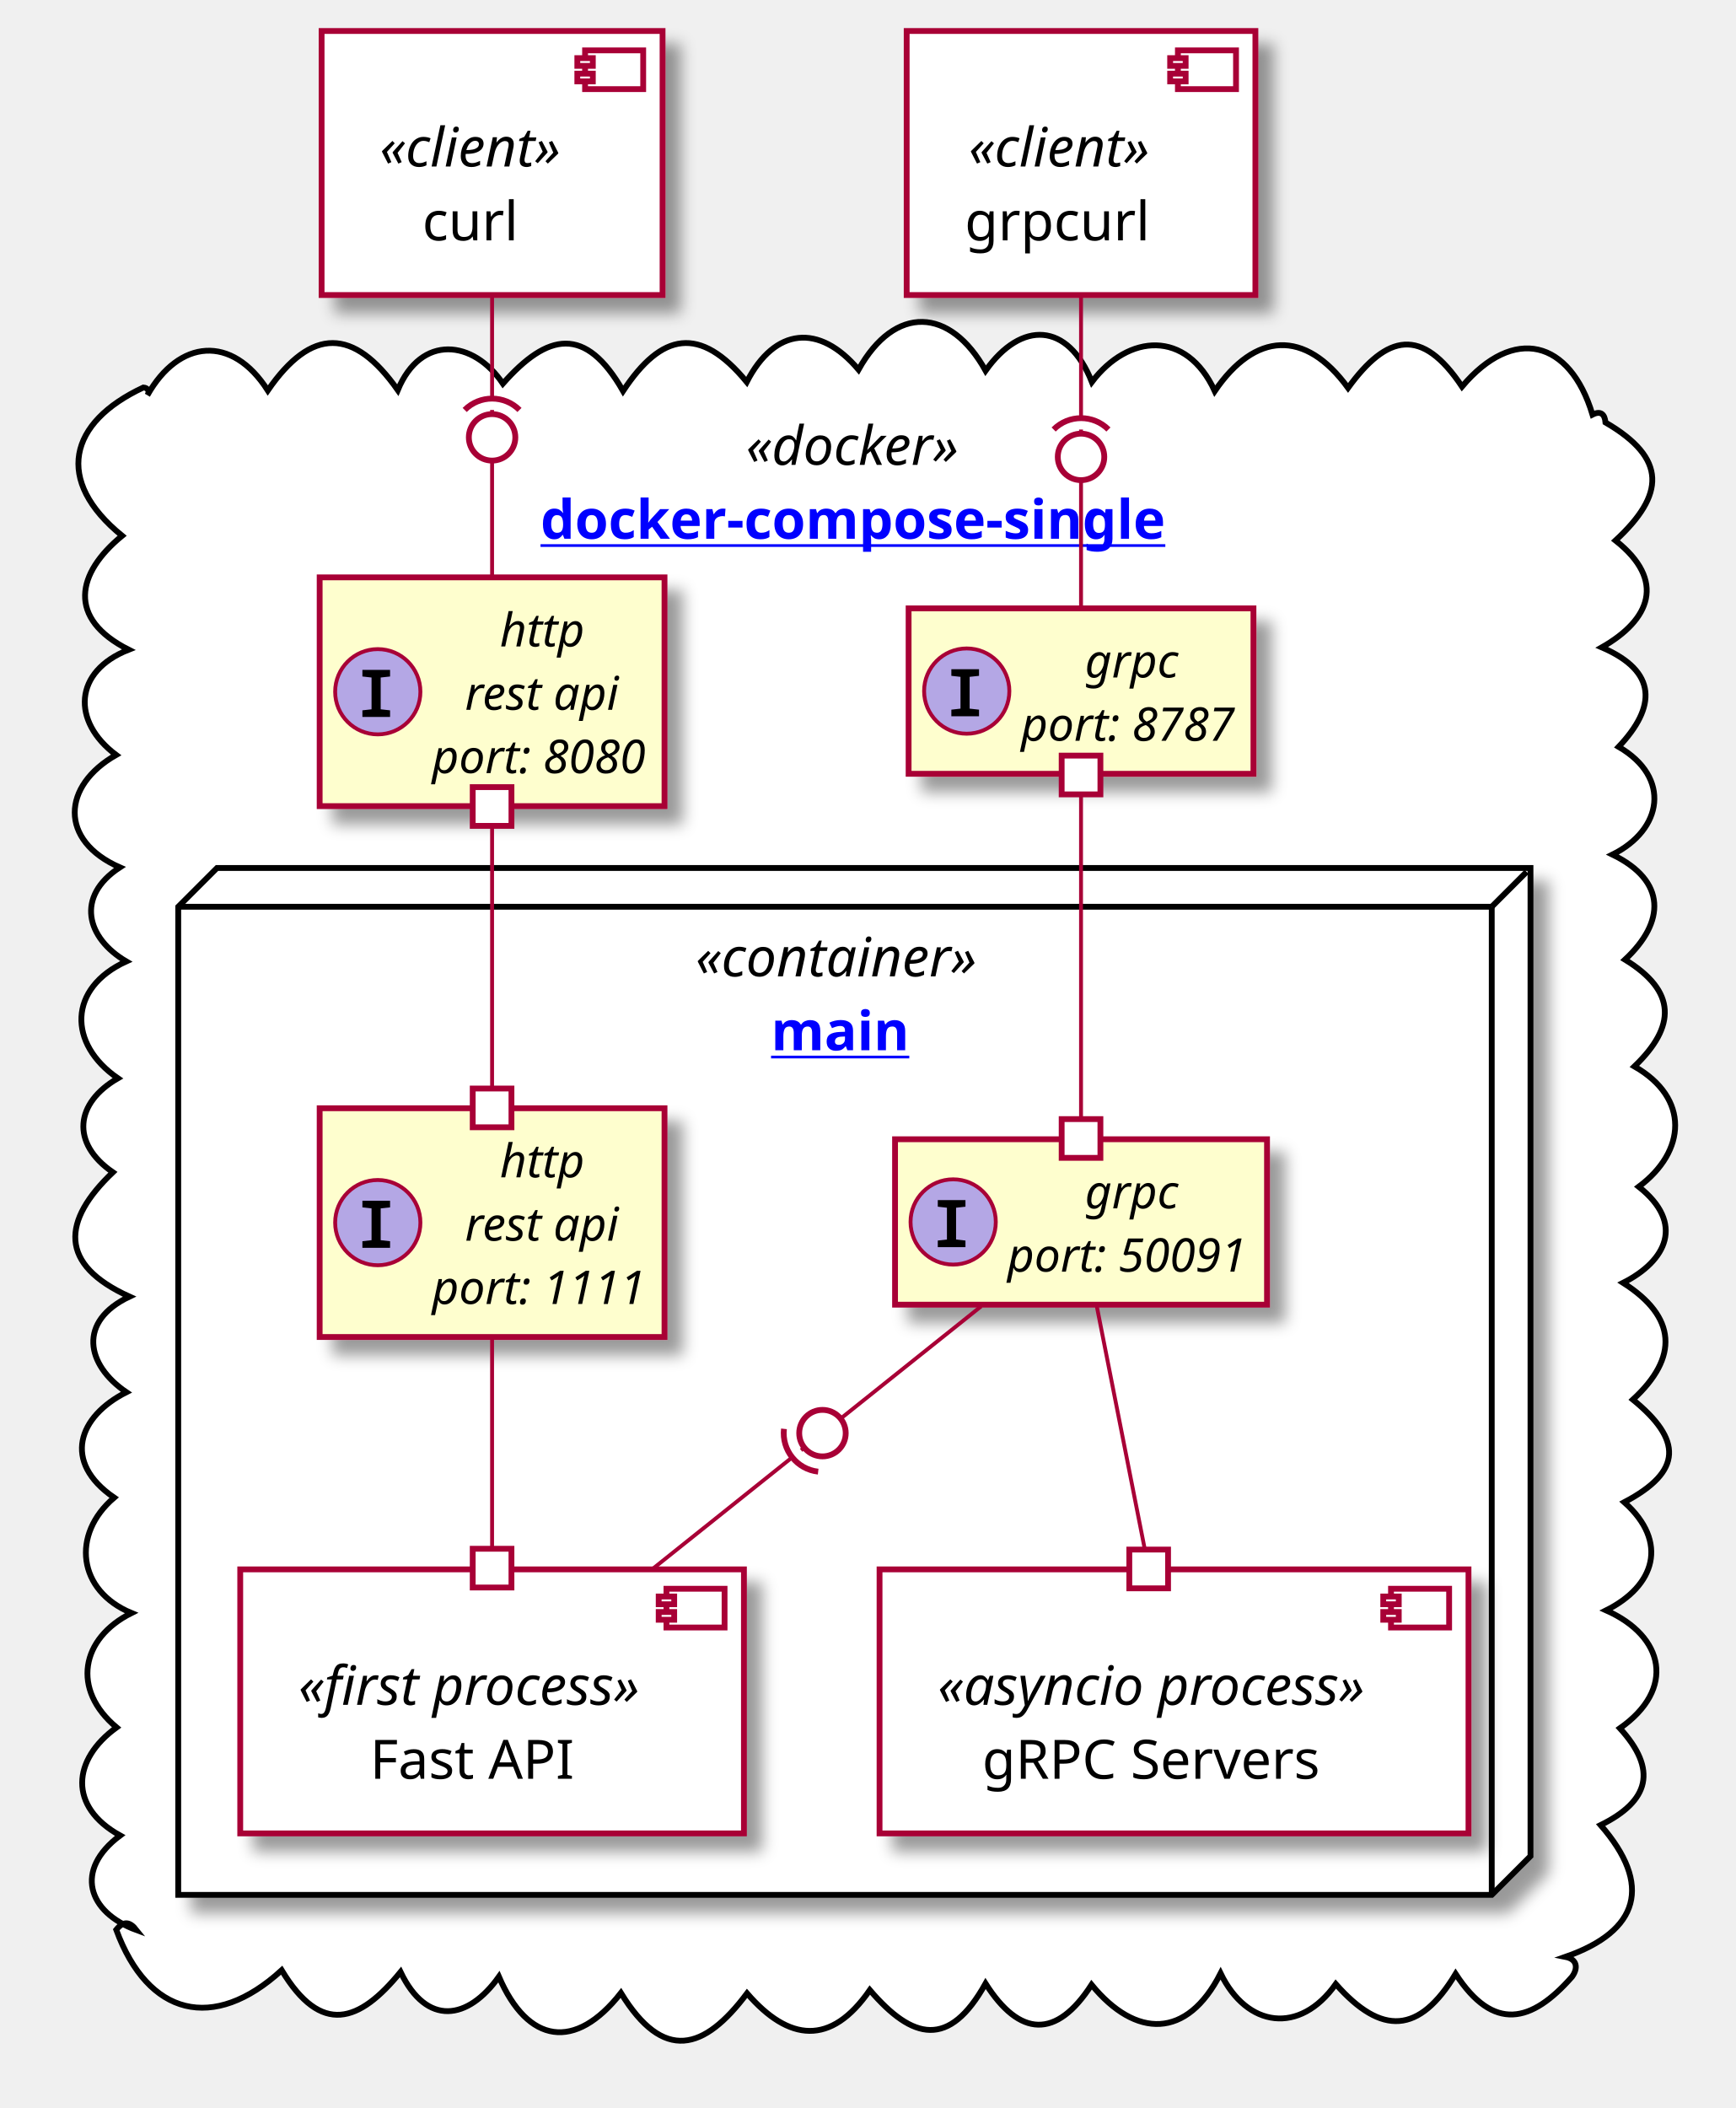
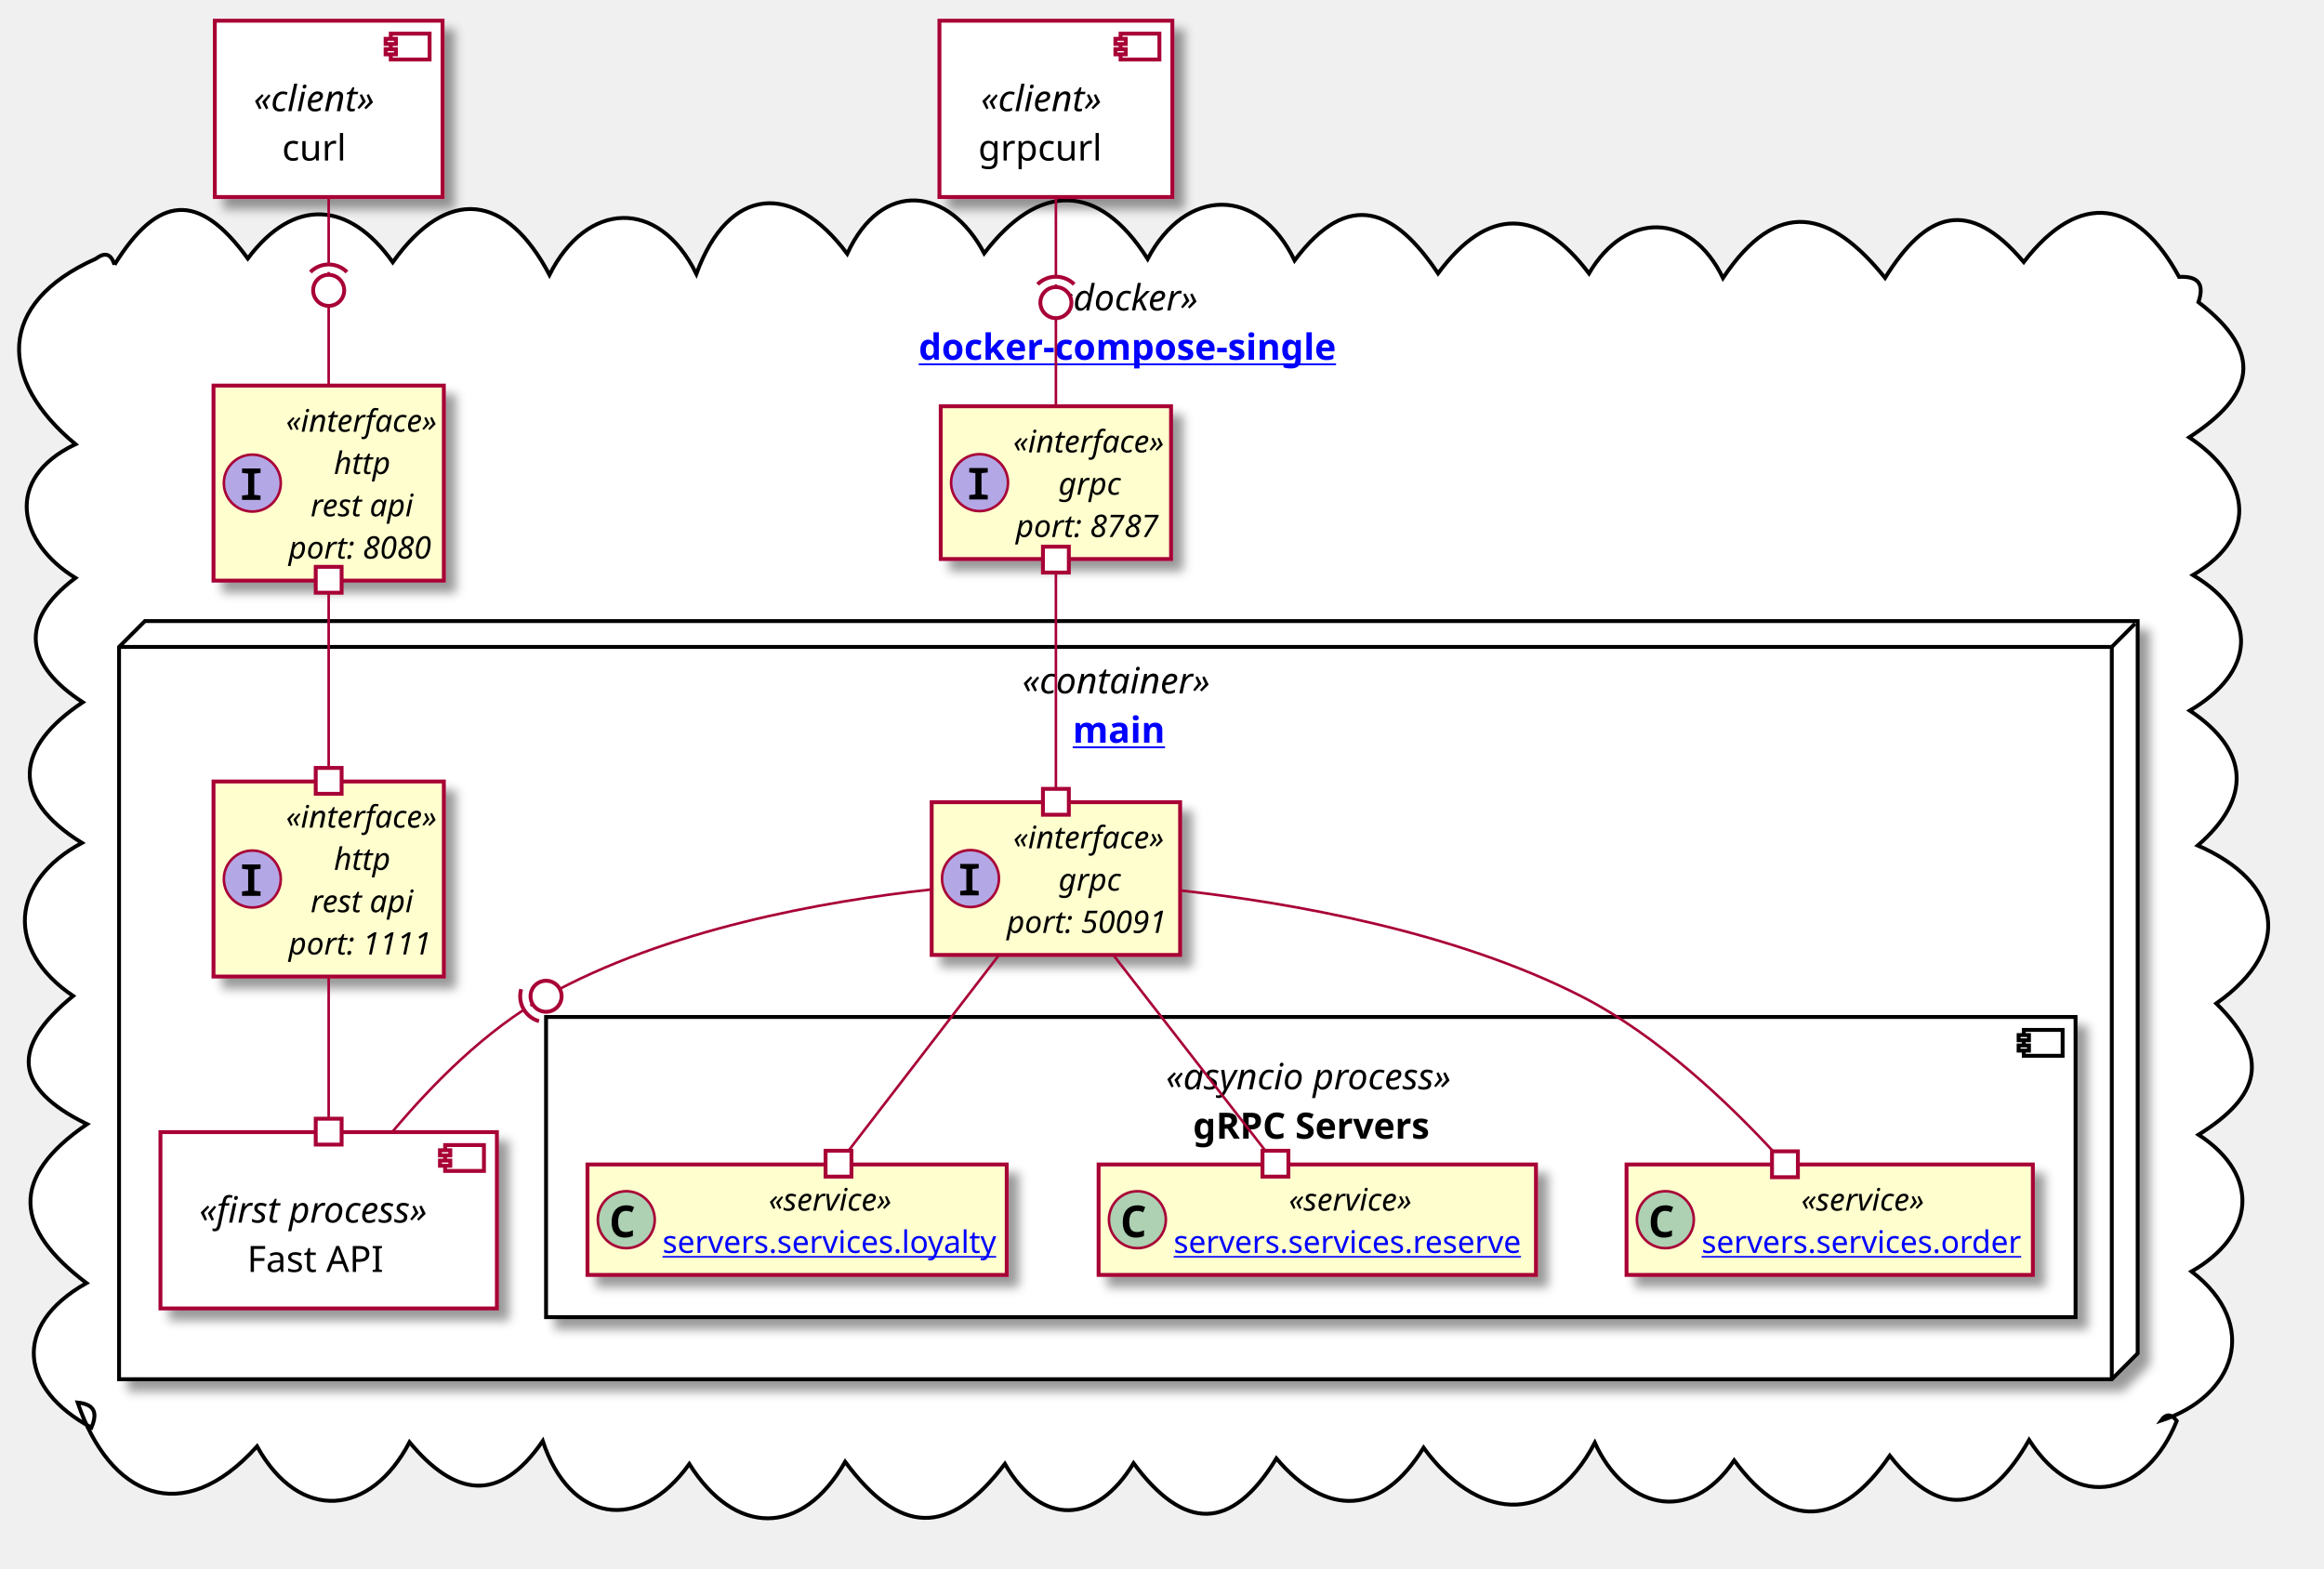
- <svg xmlns="http://www.w3.org/2000/svg" xmlns:xlink="http://www.w3.org/1999/xlink" contentScriptType="application/ecmascript" contentStyleType="text/css" height="544px" preserveAspectRatio="none" style="width:448px;height:544px;" version="1.1" viewBox="0 0 448 544" width="448px" zoomAndPan="magnify">
+ <svg xmlns="http://www.w3.org/2000/svg" xmlns:xlink="http://www.w3.org/1999/xlink" contentScriptType="application/ecmascript" contentStyleType="text/css" height="606px" preserveAspectRatio="none" style="width:898px;height:606px;" version="1.1" viewBox="0 0 898 606" width="898px" zoomAndPan="magnify">
  <defs>
-     <filter height="300%" id="ficlbig10p3bn" width="300%" x="-1" y="-1">
+     <filter height="300%" id="f169q768n3nxo" width="300%" x="-1" y="-1">
      <feGaussianBlur result="blurOut" stdDeviation="2.0" />
      <feColorMatrix in="blurOut" result="blurOut2" type="matrix" values="0 0 0 0 0 0 0 0 0 0 0 0 0 0 0 0 0 0 .4 0" />
      <feOffset dx="4.0" dy="4.0" in="blurOut2" result="blurOut3" />
      <feBlend in="SourceGraphic" in2="blurOut3" mode="normal" />
    </filter>
  </defs>
  <g>
-     <path d="M38.043,101.988 C46.159,87.57 59.861,86.235 69.117,100.764 C80.395,84.398 91.297,84.524 102.664,100.672 C108.675,86.162 122.186,87.696 129.791,98.998 C141.355,85.903 151.096,83.913 160.806,100.909 C170.74,85.854 180.62,83.872 192.726,98.58 C199.966,84.491 211.453,83.397 221.575,95.392 C230.971,78.591 245.243,79.238 254.371,95.656 C263.574,82.681 275.628,83.077 281.797,98.578 C291.211,86.151 306.201,85.005 313.514,100.928 C323.875,85.712 336.824,84.834 347.916,100.103 C357.939,86.287 366.968,84.231 377.325,99.768 C390.666,83.959 405.193,87.721 411,107 C413.125,105.916 414.172,106.891 414.358,109.024 C430.393,118.345 429.65,127.726 416.937,139.481 C430.108,149.86 425.862,159.974 413.399,167.064 C427.815,173.271 427.486,182.429 417.751,192.731 C431.41,200.674 429.071,214.119 416.156,220.538 C430.152,227.347 429.818,237.924 419.388,247.646 C432.772,255.84 432.561,264.884 421.82,275.205 C436.128,283.382 435.192,297.12 422.939,306.254 C434.877,315.702 430.122,325.375 418.899,331.05 C432.719,339.827 433.316,350.257 421.426,361.19 C434.096,371.517 434.403,379.676 419.206,387.666 C430.781,397.983 427.059,409.305 414.523,415.577 C429.591,422.279 432.531,435.858 418.075,446.005 C427.819,456.69 425.724,464.76 413.099,470.99 C426.505,486.382 423.142,498.316 404,505 C407.113,505.605 407.307,507.941 405.727,510.127 C395.275,522.035 385.471,524.431 375.678,509.391 C366.301,524.923 356.578,525.413 344.748,512.013 C335.447,525.163 321.794,523.266 315.02,509.248 C306.368,526.263 293.097,526.065 281.72,512.186 C272.62,526.26 263.145,525.714 254.361,511.876 C244.974,528.684 235.551,526.467 224.491,513.558 C214.454,528.082 203.562,526.863 192.802,514.407 C181.737,529.18 171.217,532.237 160.252,514.307 C148.482,529.335 136.216,527.438 128.761,510.108 C120.782,521.341 110.146,523.01 103.379,508.894 C92.736,521.952 82.899,525.386 72.699,508.441 C55.136,524.502 38.184,520.293 30,498 C31.853,495.678 33.465,495.839 35.234,498.096 C22.609,493.46 19.092,482.557 31.012,473.677 C17.536,466.235 18.653,454.05 30.092,445.788 C18.382,436.024 20.856,422.798 33.939,416.264 C20.06,410.52 18.299,395.988 29.463,386.48 C15.957,377.228 20.248,365.522 32.624,359.277 C22.154,352.183 20.049,340.934 33.423,334.612 C15.063,326.296 15.98,315.048 29.134,302.521 C18.171,295 19.41,284.612 30.43,278.264 C17.494,269.375 17.543,254.989 32.59,248.104 C22.308,242.076 19.425,231.355 30.935,223.84 C15.127,216.877 16.003,202.771 29.976,194.823 C18.419,186.171 18.992,173.239 33.214,167.661 C17.225,159.59 19.736,147.935 31.517,138.262 C13.958,123.973 17.718,109.01 37,100 C38.169,100.067 38.679,100.973 38.043,101.988 " fill="#FFFFFF" style="stroke: #000000; stroke-width: 1.5;" />
-     <text fill="#000000" font-family="sans-serif" font-size="14" font-style="italic" lengthAdjust="spacingAndGlyphs" textLength="56" x="192.5" y="119.966">«docker»</text>
+     <path d="M44.245,102.294 C60.94,75.489 76.595,73.56 95.75,99.91 C113.675,76.005 135.061,77.828 151.768,101.349 C173.083,71.511 195.913,75.007 212.321,106.216 C226.571,77.807 254.46,76.088 269.078,105.856 C281.599,71.647 306.553,70.158 327.369,98.072 C340.726,69.024 366.765,72.214 380.298,97.902 C401.298,70.395 424.428,70.106 443.462,100.062 C458.019,72.407 486.26,71.658 500.23,100.651 C521.361,72.463 539.294,81.192 555.674,105.655 C574.896,79.692 594.777,80.198 613.994,105.662 C628.109,81.555 653.369,81.666 665.766,107.445 C686.804,75.96 707.311,81.208 728.401,107.388 C744.161,82.173 760.422,75.783 781.977,101.264 C803.707,73.18 825.809,77.125 842,107 C849.336,106.644 851.894,109.645 849.489,116.762 C875.244,136.517 870.898,152.732 845.914,169.014 C868.217,183.839 874.423,206.059 847.373,222.237 C873.68,237.957 870.946,260.089 846.14,274.607 C869.393,290.074 870.07,308.667 849.215,326.736 C881.462,340.748 886.605,366.445 856.378,387.786 C877.692,408.713 873.348,423.663 849.533,438.497 C874.225,454.653 870.749,477.694 846.82,491.354 C873.747,511.969 863.555,539.761 835,549 C837.054,546.071 839.154,546.499 841.102,549.116 C829.757,577.355 802.776,585.534 784.045,556.47 C769.144,582.639 751.084,589.262 730.22,562.537 C711.482,589.785 690.507,592.107 670.099,564.362 C652.506,590.202 627.421,582.218 616.248,557.522 C598.268,591.725 569.852,586.472 550.079,559.461 C534,585.474 512.852,586.754 493.2,563.595 C475.697,592.157 457.35,591.484 438.018,565.443 C423.946,588.636 402.61,590.567 388.297,565.692 C366.553,594.21 347.584,593.12 326.571,564.897 C309.87,594.102 283.865,593.648 266.361,565.745 C246.839,592.921 220.065,588.175 209.721,556.859 C192.843,581.476 175.521,578.076 158.233,557.323 C143.323,585.885 115.835,588.612 99.326,558.941 C70.317,591.086 42.341,578.063 30,542 C36.626,542.691 37.743,546.001 35.33,551.673 C8.026,537.018 4.013,512.426 33.421,495.832 C5.716,474.903 3.318,455.133 33.647,434.418 C5.079,420.442 4.056,404.606 28.248,384.881 C1.783,366.924 4.022,340.578 31.653,325.735 C3.373,308.148 6.108,288.636 31.982,271.376 C10.05,257.087 6.62,240.241 29.156,223.337 C7.265,209.902 0.993,185.09 29.168,171.667 C-0.696,146.926 -1.564,117.263 37,100 C40.581,97.355 42.859,98.007 44.245,102.294 " fill="#FFFFFF" style="stroke: #000000; stroke-width: 1.5;" />
+     <text fill="#000000" font-family="sans-serif" font-size="14" font-style="italic" lengthAdjust="spacingAndGlyphs" textLength="56" x="408" y="119.966">«docker»</text>
    <a href="https://github.com/arootcom/grpc-fastapi/blob/day1/docker-compose-singl.yaml" target="_top" title="https://github.com/arootcom/grpc-fastapi/blob/day1/docker-compose-singl.yaml" xlink:actuate="onRequest" xlink:href="https://github.com/arootcom/grpc-fastapi/blob/day1/docker-compose-singl.yaml" xlink:show="new" xlink:title="https://github.com/arootcom/grpc-fastapi/blob/day1/docker-compose-singl.yaml" xlink:type="simple">
-       <text fill="#0000FF" font-family="sans-serif" font-size="14" font-weight="bold" lengthAdjust="spacingAndGlyphs" text-decoration="underline" textLength="162" x="139.5" y="139.034">docker-compose-single</text>
+       <text fill="#0000FF" font-family="sans-serif" font-size="14" font-weight="bold" lengthAdjust="spacingAndGlyphs" text-decoration="underline" textLength="162" x="355" y="139.034">docker-compose-single</text>
    </a>
-     <polygon fill="#FFFFFF" filter="url(#ficlbig10p3bn)" points="46,234,56,224,395,224,395,479,385,489,46,489,46,234" style="stroke: #000000; stroke-width: 1.5;" />
-     <line style="stroke: #000000; stroke-width: 1.5;" x1="385" x2="394" y1="234" y2="225" />
-     <line style="stroke: #000000; stroke-width: 1.5;" x1="46" x2="385" y1="234" y2="234" />
-     <line style="stroke: #000000; stroke-width: 1.5;" x1="385" x2="385" y1="234" y2="489" />
-     <text fill="#000000" font-family="sans-serif" font-size="14" font-style="italic" lengthAdjust="spacingAndGlyphs" textLength="74" x="179.5" y="251.966">«container»</text>
+     <polygon fill="#FFFFFF" filter="url(#f169q768n3nxo)" points="46,250,56,240,826,240,826,523,816,533,46,533,46,250" style="stroke: #000000; stroke-width: 1.5;" />
+     <line style="stroke: #000000; stroke-width: 1.5;" x1="816" x2="825" y1="250" y2="241" />
+     <line style="stroke: #000000; stroke-width: 1.5;" x1="46" x2="816" y1="250" y2="250" />
+     <line style="stroke: #000000; stroke-width: 1.5;" x1="816" x2="816" y1="250" y2="533" />
+     <text fill="#000000" font-family="sans-serif" font-size="14" font-style="italic" lengthAdjust="spacingAndGlyphs" textLength="74" x="395" y="267.966">«container»</text>
    <a href="https://github.com/arootcom/grpc-fastapi/blob/day1/app/main.py" target="_top" title="https://github.com/arootcom/grpc-fastapi/blob/day1/app/main.py" xlink:actuate="onRequest" xlink:href="https://github.com/arootcom/grpc-fastapi/blob/day1/app/main.py" xlink:show="new" xlink:title="https://github.com/arootcom/grpc-fastapi/blob/day1/app/main.py" xlink:type="simple">
-       <text fill="#0000FF" font-family="sans-serif" font-size="14" font-weight="bold" lengthAdjust="spacingAndGlyphs" text-decoration="underline" textLength="35" x="199" y="271.034">main</text>
+       <text fill="#0000FF" font-family="sans-serif" font-size="14" font-weight="bold" lengthAdjust="spacingAndGlyphs" text-decoration="underline" textLength="35" x="414.5" y="287.034">main</text>
    </a>
-     <rect fill="#FFFFFF" filter="url(#ficlbig10p3bn)" height="68.136" style="stroke: #A80036; stroke-width: 1.5;" width="88" x="83" y="8" />
+     <rect fill="#FFFFFF" filter="url(#f169q768n3nxo)" height="116" style="stroke: #000000; stroke-width: 1.5;" width="591" x="211" y="393" />
+     <rect fill="#FFFFFF" height="10" style="stroke: #000000; stroke-width: 1.5;" width="15" x="782" y="398" />
+     <rect fill="#FFFFFF" height="2" style="stroke: #000000; stroke-width: 1.5;" width="4" x="780" y="400" />
+     <rect fill="#FFFFFF" height="2" style="stroke: #000000; stroke-width: 1.5;" width="4" x="780" y="404" />
+     <text fill="#000000" font-family="sans-serif" font-size="14" font-style="italic" lengthAdjust="spacingAndGlyphs" textLength="112" x="450.5" y="420.966">«asyncio process»</text>
+     <text fill="#000000" font-family="sans-serif" font-size="14" font-weight="bold" lengthAdjust="spacingAndGlyphs" textLength="91" x="461" y="440.034">gRPC Servers</text>
+     <rect fill="#FFFFFF" filter="url(#f169q768n3nxo)" height="68.136" style="stroke: #A80036; stroke-width: 1.5;" width="88" x="83" y="8" />
    <rect fill="#FFFFFF" height="10" style="stroke: #A80036; stroke-width: 1.5;" width="15" x="151" y="13" />
    <rect fill="#FFFFFF" height="2" style="stroke: #A80036; stroke-width: 1.5;" width="4" x="149" y="15" />
    <rect fill="#FFFFFF" height="2" style="stroke: #A80036; stroke-width: 1.5;" width="4" x="149" y="19" />
    <text fill="#000000" font-family="sans-serif" font-size="14" font-style="italic" lengthAdjust="spacingAndGlyphs" textLength="48" x="98" y="42.966">«client»</text>
    <text fill="#000000" font-family="sans-serif" font-size="14" lengthAdjust="spacingAndGlyphs" textLength="26" x="109" y="62.034">curl</text>
-     <rect fill="#FFFFFF" filter="url(#ficlbig10p3bn)" height="68.136" style="stroke: #A80036; stroke-width: 1.5;" width="90" x="234" y="8" />
-     <rect fill="#FFFFFF" height="10" style="stroke: #A80036; stroke-width: 1.5;" width="15" x="304" y="13" />
-     <rect fill="#FFFFFF" height="2" style="stroke: #A80036; stroke-width: 1.5;" width="4" x="302" y="15" />
-     <rect fill="#FFFFFF" height="2" style="stroke: #A80036; stroke-width: 1.5;" width="4" x="302" y="19" />
-     <text fill="#000000" font-family="sans-serif" font-size="14" font-style="italic" lengthAdjust="spacingAndGlyphs" textLength="48" x="250" y="42.966">«client»</text>
-     <text fill="#000000" font-family="sans-serif" font-size="14" lengthAdjust="spacingAndGlyphs" textLength="50" x="249" y="62.034">grpcurl</text>
-     <rect fill="#FEFECE" filter="url(#ficlbig10p3bn)" height="59.032" id="local_http" style="stroke: #A80036; stroke-width: 1.5;" width="89" x="82.5" y="149" />
-     <ellipse cx="97.5" cy="178.516" fill="#B4A7E5" rx="11" ry="11" style="stroke: #A80036; stroke-width: 1.0;" />
-     <path d="M93.531,185.016 L93.531,183.313 L95.891,183.047 L95.891,174.844 L93.531,174.579 L93.531,172.875 L100.672,172.875 L100.672,174.579 L98.25,174.844 L98.25,183.047 L100.672,183.313 L100.672,185.016 L93.531,185.016 Z " />
-     <text fill="#000000" font-family="sans-serif" font-size="12" font-style="italic" lengthAdjust="spacingAndGlyphs" textLength="22" x="129" y="166.828">http</text>
-     <text fill="#000000" font-family="sans-serif" font-size="12" font-style="italic" lengthAdjust="spacingAndGlyphs" textLength="40" x="120" y="183.172">rest api</text>
-     <text fill="#000000" font-family="sans-serif" font-size="12" font-style="italic" lengthAdjust="spacingAndGlyphs" textLength="57" x="111.5" y="199.516">port: 8080</text>
-     <rect fill="#FEFECE" filter="url(#ficlbig10p3bn)" height="42.688" id="local_grpc" style="stroke: #A80036; stroke-width: 1.5;" width="89" x="234.5" y="157" />
-     <ellipse cx="249.5" cy="178.344" fill="#B4A7E5" rx="11" ry="11" style="stroke: #A80036; stroke-width: 1.0;" />
-     <path d="M245.531,184.844 L245.531,183.141 L247.891,182.875 L247.891,174.672 L245.531,174.407 L245.531,172.703 L252.672,172.703 L252.672,174.407 L250.25,174.672 L250.25,182.875 L252.672,183.141 L252.672,184.844 L245.531,184.844 Z " />
-     <text fill="#000000" font-family="sans-serif" font-size="12" font-style="italic" lengthAdjust="spacingAndGlyphs" textLength="24" x="280" y="174.828">grpc</text>
-     <text fill="#000000" font-family="sans-serif" font-size="12" font-style="italic" lengthAdjust="spacingAndGlyphs" textLength="57" x="263.5" y="191.172">port: 8787</text>
-     <rect fill="#FEFECE" filter="url(#ficlbig10p3bn)" height="59.032" id="http" style="stroke: #A80036; stroke-width: 1.5;" width="89" x="82.5" y="286" />
-     <ellipse cx="97.5" cy="315.516" fill="#B4A7E5" rx="11" ry="11" style="stroke: #A80036; stroke-width: 1.0;" />
-     <path d="M93.531,322.016 L93.531,320.313 L95.891,320.047 L95.891,311.844 L93.531,311.579 L93.531,309.875 L100.672,309.875 L100.672,311.579 L98.25,311.844 L98.25,320.047 L100.672,320.313 L100.672,322.016 L93.531,322.016 Z " />
-     <text fill="#000000" font-family="sans-serif" font-size="12" font-style="italic" lengthAdjust="spacingAndGlyphs" textLength="22" x="129" y="303.828">http</text>
-     <text fill="#000000" font-family="sans-serif" font-size="12" font-style="italic" lengthAdjust="spacingAndGlyphs" textLength="40" x="120" y="320.172">rest api</text>
-     <text fill="#000000" font-family="sans-serif" font-size="12" font-style="italic" lengthAdjust="spacingAndGlyphs" textLength="57" x="111.5" y="336.516">port: 1111</text>
-     <rect fill="#FEFECE" filter="url(#ficlbig10p3bn)" height="42.688" id="grpc" style="stroke: #A80036; stroke-width: 1.5;" width="96" x="231" y="294" />
-     <ellipse cx="246" cy="315.344" fill="#B4A7E5" rx="11" ry="11" style="stroke: #A80036; stroke-width: 1.0;" />
-     <path d="M242.031,321.844 L242.031,320.141 L244.391,319.875 L244.391,311.672 L242.031,311.407 L242.031,309.704 L249.172,309.704 L249.172,311.407 L246.75,311.672 L246.75,319.875 L249.172,320.141 L249.172,321.844 L242.031,321.844 Z " />
-     <text fill="#000000" font-family="sans-serif" font-size="12" font-style="italic" lengthAdjust="spacingAndGlyphs" textLength="24" x="280" y="311.828">grpc</text>
-     <text fill="#000000" font-family="sans-serif" font-size="12" font-style="italic" lengthAdjust="spacingAndGlyphs" textLength="64" x="260" y="328.172">port: 50091</text>
-     <rect fill="#FFFFFF" filter="url(#ficlbig10p3bn)" height="68.136" style="stroke: #A80036; stroke-width: 1.5;" width="130" x="62" y="405" />
-     <rect fill="#FFFFFF" height="10" style="stroke: #A80036; stroke-width: 1.5;" width="15" x="172" y="410" />
-     <rect fill="#FFFFFF" height="2" style="stroke: #A80036; stroke-width: 1.5;" width="4" x="170" y="412" />
-     <rect fill="#FFFFFF" height="2" style="stroke: #A80036; stroke-width: 1.5;" width="4" x="170" y="416" />
-     <text fill="#000000" font-family="sans-serif" font-size="14" font-style="italic" lengthAdjust="spacingAndGlyphs" textLength="90" x="77" y="439.966">«first process»</text>
-     <text fill="#000000" font-family="sans-serif" font-size="14" lengthAdjust="spacingAndGlyphs" textLength="53" x="95.5" y="459.034">Fast API</text>
-     <rect fill="#FFFFFF" filter="url(#ficlbig10p3bn)" height="68.136" style="stroke: #A80036; stroke-width: 1.5;" width="152" x="227" y="405" />
-     <rect fill="#FFFFFF" height="10" style="stroke: #A80036; stroke-width: 1.5;" width="15" x="359" y="410" />
-     <rect fill="#FFFFFF" height="2" style="stroke: #A80036; stroke-width: 1.5;" width="4" x="357" y="412" />
-     <rect fill="#FFFFFF" height="2" style="stroke: #A80036; stroke-width: 1.5;" width="4" x="357" y="416" />
-     <text fill="#000000" font-family="sans-serif" font-size="14" font-style="italic" lengthAdjust="spacingAndGlyphs" textLength="112" x="242" y="439.966">«asyncio process»</text>
-     <text fill="#000000" font-family="sans-serif" font-size="14" lengthAdjust="spacingAndGlyphs" textLength="89" x="253.5" y="459.034">gRPC Servers</text>
-     <path d="M127,76.25 C127,98.5 127,127.48 127,148.74 " fill="none" id="curl-local_http" style="stroke: #A80036; stroke-width: 1.0;" />
-     <path d="M134.071,105.795 A10,10 0 0 0 119.929 105.795" fill="#FFFFFF" style="stroke: #A80036; stroke-width: 1.5;" />
-     <ellipse cx="127" cy="112.866" fill="#FFFFFF" rx="6" ry="6" style="stroke: #A80036; stroke-width: 1.5;" />
-     <path d="M279,76.25 C279,101.45 279,135.3 279,156.77 " fill="none" id="grpcurl-local_grpc" style="stroke: #A80036; stroke-width: 1.0;" />
-     <path d="M286.071,110.838 A10,10 0 0 0 271.929 110.838" fill="#FFFFFF" style="stroke: #A80036; stroke-width: 1.5;" />
-     <ellipse cx="279" cy="117.909" fill="#FFFFFF" rx="6" ry="6" style="stroke: #A80036; stroke-width: 1.5;" />
-     <path d="M127,213.37 C127,233.99 127,260.22 127,280.81 " fill="none" id="local_http-http" style="stroke: #A80036; stroke-width: 1.0;" />
-     <rect fill="#FFFFFF" height="10" style="stroke: #A80036; stroke-width: 1.5;" width="10" x="122" y="280.91" />
-     <rect fill="#FFFFFF" height="10" style="stroke: #A80036; stroke-width: 1.5;" width="10" x="122" y="203.13" />
-     <path d="M279,205.28 C279,229.2 279,264.61 279,288.57 " fill="none" id="local_grpc-grpc" style="stroke: #A80036; stroke-width: 1.0;" />
-     <rect fill="#FFFFFF" height="10" style="stroke: #A80036; stroke-width: 1.5;" width="10" x="274" y="288.8" />
-     <rect fill="#FFFFFF" height="10" style="stroke: #A80036; stroke-width: 1.5;" width="10" x="274" y="195" />
-     <path d="M127,345.29 C127,361.45 127,381.81 127,399.34 " fill="none" id="http-&gt;api" style="stroke: #A80036; stroke-width: 1.0;" />
-     <rect fill="#FFFFFF" height="10" style="stroke: #A80036; stroke-width: 1.5;" width="10" x="122" y="399.68" />
-     <path d="M283.07,337.11 C286.46,354.28 291.39,379.21 295.49,399.98 " fill="none" id="grpc-&gt;server" style="stroke: #A80036; stroke-width: 1.0;" />
-     <rect fill="#FFFFFF" height="10" style="stroke: #A80036; stroke-width: 1.5;" width="10" x="291.46" y="399.89" />
-     <path d="M253.22,337.11 C230.01,355.66 195.49,383.25 168.42,404.89 " fill="none" id="grpc-api" style="stroke: #A80036; stroke-width: 1.0;" />
-     <path d="M202.329,368.733 A10,10 0 0 0 211.159 379.78" fill="#FFFFFF" style="stroke: #A80036; stroke-width: 1.5;" />
-     <ellipse cx="212.268" cy="369.841" fill="#FFFFFF" rx="6" ry="6" style="stroke: #A80036; stroke-width: 1.5;" />
+     <rect fill="#FFFFFF" filter="url(#f169q768n3nxo)" height="68.136" style="stroke: #A80036; stroke-width: 1.5;" width="90" x="363" y="8" />
+     <rect fill="#FFFFFF" height="10" style="stroke: #A80036; stroke-width: 1.5;" width="15" x="433" y="13" />
+     <rect fill="#FFFFFF" height="2" style="stroke: #A80036; stroke-width: 1.5;" width="4" x="431" y="15" />
+     <rect fill="#FFFFFF" height="2" style="stroke: #A80036; stroke-width: 1.5;" width="4" x="431" y="19" />
+     <text fill="#000000" font-family="sans-serif" font-size="14" font-style="italic" lengthAdjust="spacingAndGlyphs" textLength="48" x="379" y="42.966">«client»</text>
+     <text fill="#000000" font-family="sans-serif" font-size="14" lengthAdjust="spacingAndGlyphs" textLength="50" x="378" y="62.034">grpcurl</text>
+     <rect fill="#FEFECE" filter="url(#f169q768n3nxo)" height="75.376" id="local_http" style="stroke: #A80036; stroke-width: 1.5;" width="89" x="82.5" y="149" />
+     <ellipse cx="97.5" cy="186.688" fill="#B4A7E5" rx="11" ry="11" style="stroke: #A80036; stroke-width: 1.0;" />
+     <path d="M93.531,193.188 L93.531,191.485 L95.891,191.22 L95.891,183.016 L93.531,182.751 L93.531,181.048 L100.672,181.048 L100.672,182.751 L98.25,183.016 L98.25,191.22 L100.672,191.485 L100.672,193.188 L93.531,193.188 Z " />
+     <text fill="#000000" font-family="sans-serif" font-size="12" font-style="italic" lengthAdjust="spacingAndGlyphs" textLength="59" x="110.5" y="166.828">«interface»</text>
+     <text fill="#000000" font-family="sans-serif" font-size="12" font-style="italic" lengthAdjust="spacingAndGlyphs" textLength="22" x="129" y="183.172">http</text>
+     <text fill="#000000" font-family="sans-serif" font-size="12" font-style="italic" lengthAdjust="spacingAndGlyphs" textLength="40" x="120" y="199.516">rest api</text>
+     <text fill="#000000" font-family="sans-serif" font-size="12" font-style="italic" lengthAdjust="spacingAndGlyphs" textLength="57" x="111.5" y="215.86">port: 8080</text>
+     <rect fill="#FEFECE" filter="url(#f169q768n3nxo)" height="59.032" id="local_grpc" style="stroke: #A80036; stroke-width: 1.5;" width="89" x="363.5" y="157" />
+     <ellipse cx="378.5" cy="186.516" fill="#B4A7E5" rx="11" ry="11" style="stroke: #A80036; stroke-width: 1.0;" />
+     <path d="M374.531,193.016 L374.531,191.313 L376.891,191.047 L376.891,182.844 L374.531,182.579 L374.531,180.875 L381.672,180.875 L381.672,182.579 L379.25,182.844 L379.25,191.047 L381.672,191.313 L381.672,193.016 L374.531,193.016 Z " />
+     <text fill="#000000" font-family="sans-serif" font-size="12" font-style="italic" lengthAdjust="spacingAndGlyphs" textLength="59" x="391.5" y="174.828">«interface»</text>
+     <text fill="#000000" font-family="sans-serif" font-size="12" font-style="italic" lengthAdjust="spacingAndGlyphs" textLength="24" x="409" y="191.172">grpc</text>
+     <text fill="#000000" font-family="sans-serif" font-size="12" font-style="italic" lengthAdjust="spacingAndGlyphs" textLength="57" x="392.5" y="207.516">port: 8787</text>
+     <rect fill="#FEFECE" filter="url(#f169q768n3nxo)" height="75.376" id="http" style="stroke: #A80036; stroke-width: 1.5;" width="89" x="82.5" y="302" />
+     <ellipse cx="97.5" cy="339.688" fill="#B4A7E5" rx="11" ry="11" style="stroke: #A80036; stroke-width: 1.0;" />
+     <path d="M93.531,346.188 L93.531,344.485 L95.891,344.219 L95.891,336.016 L93.531,335.751 L93.531,334.048 L100.672,334.048 L100.672,335.751 L98.25,336.016 L98.25,344.219 L100.672,344.485 L100.672,346.188 L93.531,346.188 Z " />
+     <text fill="#000000" font-family="sans-serif" font-size="12" font-style="italic" lengthAdjust="spacingAndGlyphs" textLength="59" x="110.5" y="319.828">«interface»</text>
+     <text fill="#000000" font-family="sans-serif" font-size="12" font-style="italic" lengthAdjust="spacingAndGlyphs" textLength="22" x="129" y="336.172">http</text>
+     <text fill="#000000" font-family="sans-serif" font-size="12" font-style="italic" lengthAdjust="spacingAndGlyphs" textLength="40" x="120" y="352.516">rest api</text>
+     <text fill="#000000" font-family="sans-serif" font-size="12" font-style="italic" lengthAdjust="spacingAndGlyphs" textLength="57" x="111.5" y="368.86">port: 1111</text>
+     <rect fill="#FEFECE" filter="url(#f169q768n3nxo)" height="59.032" id="grpc" style="stroke: #A80036; stroke-width: 1.5;" width="96" x="360" y="310" />
+     <ellipse cx="375" cy="339.516" fill="#B4A7E5" rx="11" ry="11" style="stroke: #A80036; stroke-width: 1.0;" />
+     <path d="M371.031,346.016 L371.031,344.313 L373.391,344.047 L373.391,335.844 L371.031,335.579 L371.031,333.875 L378.172,333.875 L378.172,335.579 L375.75,335.844 L375.75,344.047 L378.172,344.313 L378.172,346.016 L371.031,346.016 Z " />
+     <text fill="#000000" font-family="sans-serif" font-size="12" font-style="italic" lengthAdjust="spacingAndGlyphs" textLength="59" x="391.5" y="327.828">«interface»</text>
+     <text fill="#000000" font-family="sans-serif" font-size="12" font-style="italic" lengthAdjust="spacingAndGlyphs" textLength="24" x="409" y="344.172">grpc</text>
+     <text fill="#000000" font-family="sans-serif" font-size="12" font-style="italic" lengthAdjust="spacingAndGlyphs" textLength="64" x="389" y="360.516">port: 50091</text>
+     <rect fill="#FFFFFF" filter="url(#f169q768n3nxo)" height="68.136" style="stroke: #A80036; stroke-width: 1.5;" width="130" x="62" y="437.5" />
+     <rect fill="#FFFFFF" height="10" style="stroke: #A80036; stroke-width: 1.5;" width="15" x="172" y="442.5" />
+     <rect fill="#FFFFFF" height="2" style="stroke: #A80036; stroke-width: 1.5;" width="4" x="170" y="444.5" />
+     <rect fill="#FFFFFF" height="2" style="stroke: #A80036; stroke-width: 1.5;" width="4" x="170" y="448.5" />
+     <text fill="#000000" font-family="sans-serif" font-size="14" font-style="italic" lengthAdjust="spacingAndGlyphs" textLength="90" x="77" y="472.466">«first process»</text>
+     <text fill="#000000" font-family="sans-serif" font-size="14" lengthAdjust="spacingAndGlyphs" textLength="53" x="95.5" y="491.534">Fast API</text>
+     <rect fill="#FEFECE" filter="url(#f169q768n3nxo)" height="42.688" id="orders" style="stroke: #A80036; stroke-width: 1.5;" width="157" x="628.5" y="450" />
+     <ellipse cx="643.5" cy="471.344" fill="#ADD1B2" rx="11" ry="11" style="stroke: #A80036; stroke-width: 1.0;" />
+     <path d="M642.969,478.266 Q641.219,478.266 640.078,477.532 Q638.953,476.782 638.391,475.438 Q637.844,474.079 637.844,472.282 Q637.844,470.25 638.5,468.797 Q639.156,467.344 640.438,466.563 Q641.719,465.782 643.594,465.782 Q644.484,465.782 645.156,465.969 Q645.828,466.141 646.516,466.485 L645.703,468.5 Q645.078,468.188 644.531,468.063 Q644,467.938 643.516,467.938 Q642.344,467.938 641.641,468.469 Q640.938,469 640.641,469.954 Q640.344,470.907 640.344,472.172 Q640.344,474.188 641.062,475.157 Q641.781,476.11 643.375,476.11 Q643.969,476.11 644.594,475.954 Q645.219,475.797 646.047,475.422 L646.047,477.641 Q645.312,477.954 644.516,478.11 Q643.734,478.266 642.969,478.266 Z " />
+     <text fill="#000000" font-family="sans-serif" font-size="12" font-style="italic" lengthAdjust="spacingAndGlyphs" textLength="48" x="696" y="467.828">«service»</text>
+     <a href="https://github.com/arootcom/grpc-fastapi/blob/day1/app/servers/services/order.py" target="_top" title="https://github.com/arootcom/grpc-fastapi/blob/day1/app/servers/services/order.py" xlink:actuate="onRequest" xlink:href="https://github.com/arootcom/grpc-fastapi/blob/day1/app/servers/services/order.py" xlink:show="new" xlink:title="https://github.com/arootcom/grpc-fastapi/blob/day1/app/servers/services/order.py" xlink:type="simple">
+       <text fill="#0000FF" font-family="sans-serif" font-size="12" lengthAdjust="spacingAndGlyphs" text-decoration="underline" textLength="125" x="657.5" y="484.172">servers.services.order</text>
+     </a>
+     <rect fill="#FEFECE" filter="url(#f169q768n3nxo)" height="42.688" id="reserve" style="stroke: #A80036; stroke-width: 1.5;" width="169" x="424.5" y="450" />
+     <ellipse cx="439.5" cy="471.344" fill="#ADD1B2" rx="11" ry="11" style="stroke: #A80036; stroke-width: 1.0;" />
+     <path d="M438.969,478.266 Q437.219,478.266 436.078,477.532 Q434.953,476.782 434.391,475.438 Q433.844,474.079 433.844,472.282 Q433.844,470.25 434.5,468.797 Q435.156,467.344 436.438,466.563 Q437.719,465.782 439.594,465.782 Q440.484,465.782 441.156,465.969 Q441.828,466.141 442.516,466.485 L441.703,468.5 Q441.078,468.188 440.531,468.063 Q440,467.938 439.516,467.938 Q438.344,467.938 437.641,468.469 Q436.938,469 436.641,469.954 Q436.344,470.907 436.344,472.172 Q436.344,474.188 437.062,475.157 Q437.781,476.11 439.375,476.11 Q439.969,476.11 440.594,475.954 Q441.219,475.797 442.047,475.422 L442.047,477.641 Q441.312,477.954 440.516,478.11 Q439.734,478.266 438.969,478.266 Z " />
+     <text fill="#000000" font-family="sans-serif" font-size="12" font-style="italic" lengthAdjust="spacingAndGlyphs" textLength="48" x="498" y="467.828">«service»</text>
+     <a href="https://github.com/arootcom/grpc-fastapi/blob/day1/app/servers/services/reserve.py" target="_top" title="https://github.com/arootcom/grpc-fastapi/blob/day1/app/servers/services/reserve.py" xlink:actuate="onRequest" xlink:href="https://github.com/arootcom/grpc-fastapi/blob/day1/app/servers/services/reserve.py" xlink:show="new" xlink:title="https://github.com/arootcom/grpc-fastapi/blob/day1/app/servers/services/reserve.py" xlink:type="simple">
+       <text fill="#0000FF" font-family="sans-serif" font-size="12" lengthAdjust="spacingAndGlyphs" text-decoration="underline" textLength="137" x="453.5" y="484.172">servers.services.reserve</text>
+     </a>
+     <rect fill="#FEFECE" filter="url(#f169q768n3nxo)" height="42.688" id="loyalty" style="stroke: #A80036; stroke-width: 1.5;" width="162" x="227" y="450" />
+     <ellipse cx="242" cy="471.344" fill="#ADD1B2" rx="11" ry="11" style="stroke: #A80036; stroke-width: 1.0;" />
+     <path d="M241.469,478.266 Q239.719,478.266 238.578,477.532 Q237.453,476.782 236.891,475.438 Q236.344,474.079 236.344,472.282 Q236.344,470.25 237,468.797 Q237.656,467.344 238.938,466.563 Q240.219,465.782 242.094,465.782 Q242.984,465.782 243.656,465.969 Q244.328,466.141 245.016,466.485 L244.203,468.5 Q243.578,468.188 243.031,468.063 Q242.5,467.938 242.016,467.938 Q240.844,467.938 240.141,468.469 Q239.438,469 239.141,469.954 Q238.844,470.907 238.844,472.172 Q238.844,474.188 239.562,475.157 Q240.281,476.11 241.875,476.11 Q242.469,476.11 243.094,475.954 Q243.719,475.797 244.547,475.422 L244.547,477.641 Q243.812,477.954 243.016,478.11 Q242.234,478.266 241.469,478.266 Z " />
+     <text fill="#000000" font-family="sans-serif" font-size="12" font-style="italic" lengthAdjust="spacingAndGlyphs" textLength="48" x="297" y="467.828">«service»</text>
+     <a href="https://github.com/arootcom/grpc-fastapi/blob/day1/app/servers/services/loyalty.py" target="_top" title="https://github.com/arootcom/grpc-fastapi/blob/day1/app/servers/services/loyalty.py" xlink:actuate="onRequest" xlink:href="https://github.com/arootcom/grpc-fastapi/blob/day1/app/servers/services/loyalty.py" xlink:show="new" xlink:title="https://github.com/arootcom/grpc-fastapi/blob/day1/app/servers/services/loyalty.py" xlink:type="simple">
+       <text fill="#0000FF" font-family="sans-serif" font-size="12" lengthAdjust="spacingAndGlyphs" text-decoration="underline" textLength="130" x="256" y="484.172">servers.services.loyalty</text>
+     </a>
+     <path d="M127,76.05 C127,97.84 127,126.39 127,148.87 " fill="none" id="curl-local_http" style="stroke: #A80036; stroke-width: 1.0;" />
+     <path d="M134.071,105.13 A10,10 0 0 0 119.929 105.13" fill="#FFFFFF" style="stroke: #A80036; stroke-width: 1.5;" />
+     <ellipse cx="127" cy="112.201" fill="#FFFFFF" rx="6" ry="6" style="stroke: #A80036; stroke-width: 1.5;" />
+     <path d="M408,76.05 C408,100.55 408,133.61 408,156.96 " fill="none" id="grpcurl-local_grpc" style="stroke: #A80036; stroke-width: 1.0;" />
+     <path d="M415.071,109.865 A10,10 0 0 0 400.929 109.865" fill="#FFFFFF" style="stroke: #A80036; stroke-width: 1.5;" />
+     <ellipse cx="408" cy="116.936" fill="#FFFFFF" rx="6" ry="6" style="stroke: #A80036; stroke-width: 1.5;" />
+     <path d="M127,229.12 C127,250.1 127,275.48 127,296.51 " fill="none" id="local_http-http" style="stroke: #A80036; stroke-width: 1.0;" />
+     <rect fill="#FFFFFF" height="10" style="stroke: #A80036; stroke-width: 1.5;" width="10" x="122" y="296.76" />
+     <rect fill="#FFFFFF" height="10" style="stroke: #A80036; stroke-width: 1.5;" width="10" x="122" y="219.05" />
+     <path d="M408,221.44 C408,246.29 408,279.87 408,304.69 " fill="none" id="local_grpc-grpc" style="stroke: #A80036; stroke-width: 1.0;" />
+     <rect fill="#FFFFFF" height="10" style="stroke: #A80036; stroke-width: 1.5;" width="10" x="403" y="304.85" />
+     <rect fill="#FFFFFF" height="10" style="stroke: #A80036; stroke-width: 1.5;" width="10" x="403" y="211.26" />
+     <path d="M127,377.06 C127,394.21 127,414.65 127,432.03 " fill="none" id="http-&gt;api" style="stroke: #A80036; stroke-width: 1.0;" />
+     <rect fill="#FFFFFF" height="10" style="stroke: #A80036; stroke-width: 1.5;" width="10" x="122" y="432.32" />
+     <path d="M456.26,344.13 C498.92,348.92 561.83,359.92 611,385 C640.64,400.12 668.31,426.62 686.25,446.12 " fill="none" id="grpc-&gt;orders" style="stroke: #A80036; stroke-width: 1.0;" />
+     <rect fill="#FFFFFF" height="10" style="stroke: #A80036; stroke-width: 1.5;" width="10" x="684.71" y="444.92" />
+     <path d="M430.16,369.03 C447.99,391.97 472.77,423.86 489.76,445.74 " fill="none" id="grpc-&gt;reserve" style="stroke: #A80036; stroke-width: 1.0;" />
+     <rect fill="#FFFFFF" height="10" style="stroke: #A80036; stroke-width: 1.5;" width="10" x="487.84" y="444.7" />
+     <path d="M386.05,369.03 C368.41,391.97 343.87,423.86 327.05,445.74 " fill="none" id="grpc-&gt;loyalty" style="stroke: #A80036; stroke-width: 1.0;" />
+     <rect fill="#FFFFFF" height="10" style="stroke: #A80036; stroke-width: 1.5;" width="10" x="319" y="444.7" />
+     <path d="M359.93,343.73 C318.28,348.24 257.56,359.07 211,385 C187.73,397.96 166.73,419.34 151.55,437.47 " fill="none" id="grpc-api" style="stroke: #A80036; stroke-width: 1.0;" />
+     <path d="M201.382,382.263 A10,10 0 0 0 208.263 394.618" fill="#FFFFFF" style="stroke: #A80036; stroke-width: 1.5;" />
+     <ellipse cx="211" cy="385" fill="#FFFFFF" rx="6" ry="6" style="stroke: #A80036; stroke-width: 1.5;" />
  </g>
</svg>
